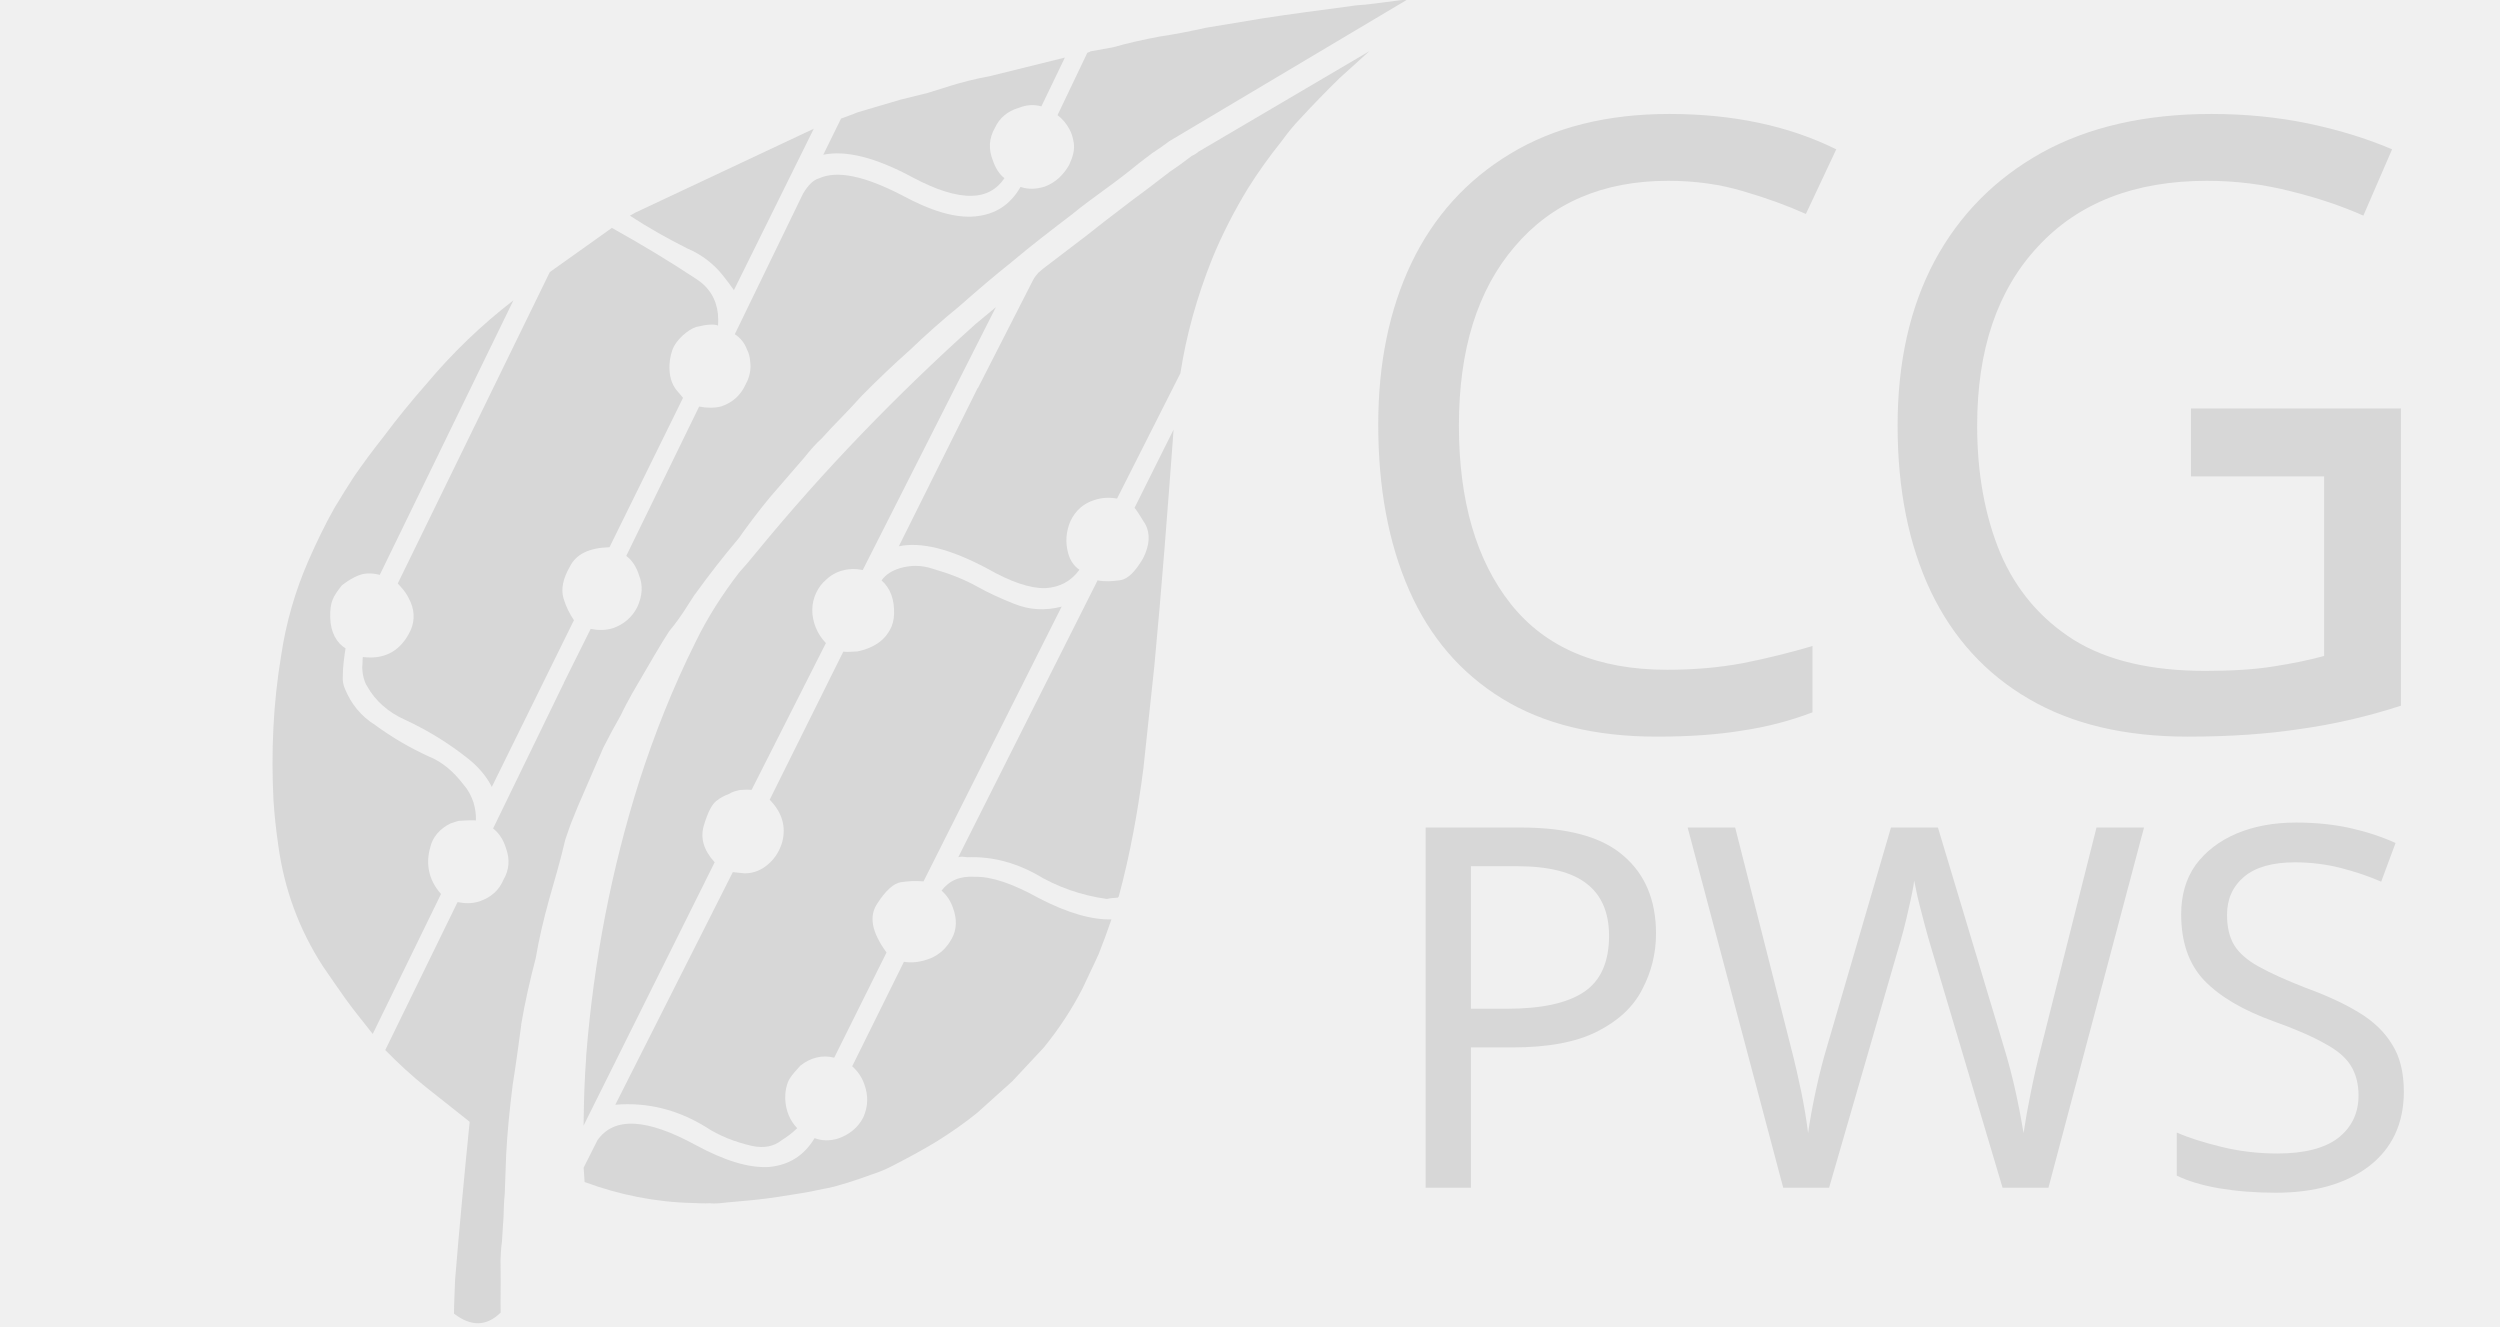
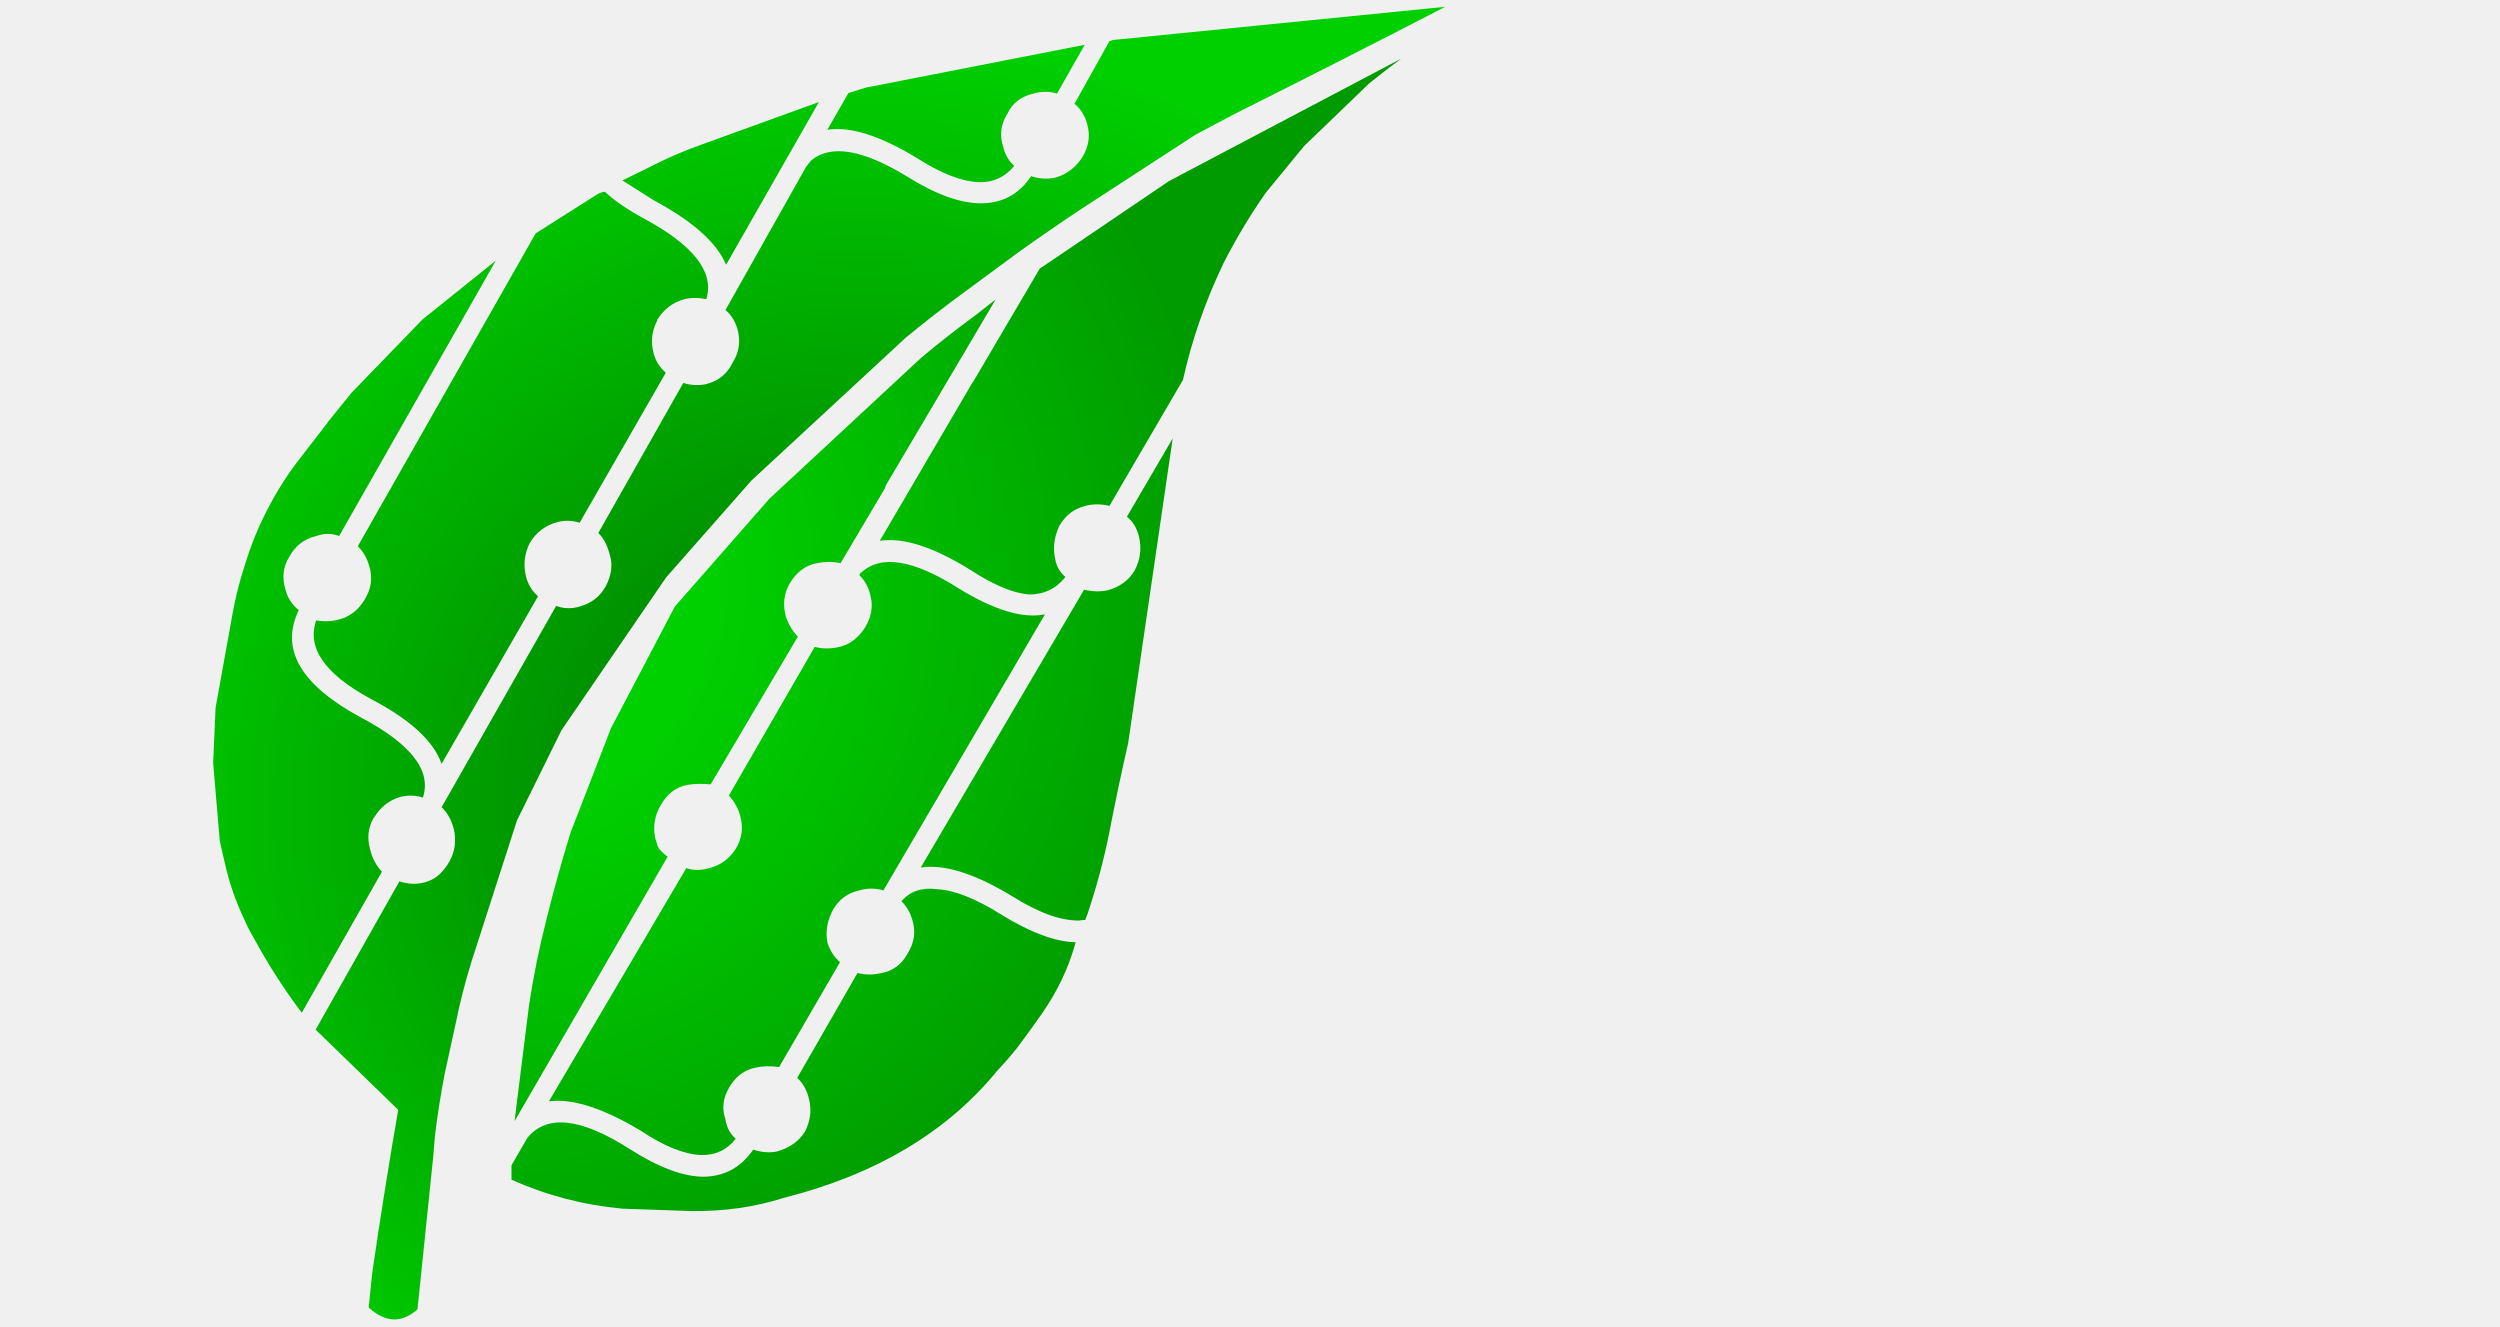
- <svg xmlns="http://www.w3.org/2000/svg" version="1.1" id="Layer_1" x="0px" y="0px" viewBox="0 0 70.7 37.5" style="enable-background:new 0 0 70.7 37.5;" xml:space="preserve">
+ <svg xmlns="http://www.w3.org/2000/svg" xmlns:xlink="http://www.w3.org/1999/xlink" version="1.1" id="Layer_1" x="0px" y="0px" viewBox="0 0 70.7 37.5" style="enable-background:new 0 0 70.7 37.5;" xml:space="preserve">
  <defs id="defs6155">
    <rect x="32.399" y="9.816" width="34.839" height="12.37" id="rect11373" />
    <rect x="32.343" y="10.781" width="36.201" height="12.597" id="rect11367" />
+     <radialGradient id="Gradient_1" gradientUnits="userSpaceOnUse" cx="0" cy="0" r="85.451" fx="0" fy="0" gradientTransform="matrix( 0.003949647, 0.9999922, 0.9999922, -0.003949647, 97.75,223.65) " spreadMethod="reflect">
+       <stop offset="23.529%" stop-color="#00CF00" id="stop594" />
+       <stop offset="72.941%" stop-color="#009B00" id="stop596" />
+     </radialGradient>
+     <radialGradient id="Gradient_2" gradientUnits="userSpaceOnUse" cx="0" cy="0" r="82.501" fx="0" fy="0" gradientTransform="matrix( 0.004090875, 0.9999916, 0.9999916, -0.004090875, 130.3,242.05) " spreadMethod="reflect">
+       <stop offset="26.275%" stop-color="#008E00" id="stop599" />
+       <stop offset="77.647%" stop-color="#00CF00" id="stop601" />
+     </radialGradient>
+     <radialGradient id="radialGradient762" gradientUnits="userSpaceOnUse" cx="0" cy="0" r="85.451" fx="0" fy="0" gradientTransform="matrix( 0.003949647, 0.9999922, 0.9999922, -0.003949647, 97.75,223.65) " spreadMethod="reflect">
+       <stop offset="23.529%" stop-color="#00CF00" id="stop758" />
+       <stop offset="72.941%" stop-color="#009B00" id="stop760" />
+     </radialGradient>
+     <radialGradient id="radialGradient768" gradientUnits="userSpaceOnUse" cx="0" cy="0" r="82.501" fx="0" fy="0" gradientTransform="matrix( 0.004090875, 0.9999916, 0.9999916, -0.004090875, 130.3,242.05) " spreadMethod="reflect">
+       <stop offset="26.275%" stop-color="#008E00" id="stop764" />
+       <stop offset="77.647%" stop-color="#00CF00" id="stop766" />
+     </radialGradient>
+     <radialGradient xlink:href="#Gradient_1" id="radialGradient840" gradientUnits="userSpaceOnUse" gradientTransform="matrix(0.00394965,0.9999922,0.9999922,-0.00394965,97.75,223.65)" cx="0" cy="0" fx="0" fy="0" r="85.451" spreadMethod="reflect" />
+     <radialGradient xlink:href="#Gradient_2" id="radialGradient842" gradientUnits="userSpaceOnUse" gradientTransform="matrix(0.00409087,0.9999916,0.9999916,-0.00409087,130.3,242.05)" cx="0" cy="0" fx="0" fy="0" r="82.501" spreadMethod="reflect" />
  </defs>
  <style type="text/css" id="style6096">
	.st0{fill:#FFFFFF;}
	.st1{opacity:0.3;fill:#B2B2B2;}
	.st2{opacity:0.6;fill:#FFFFFF;}
	.st3{opacity:0.2;fill:#878787;}
	.st4{opacity:0.17;fill:#FFFFFF;}
	.st5{opacity:0.3;fill:#C6C6C6;}
</style>
-   <path d="m 25.44,2.826 c -0.396,0.117 -0.792,0.234 -1.189,0.351 -0.143,0.064 -0.305,0.111 -0.466,0.176 l -0.503,1.023 c 0.634,-0.132 1.472,0.071 2.536,0.645 0.646,0.344 1.208,0.528 1.666,0.517 0.385,-0.006 0.704,-0.173 0.922,-0.499 -0.154,-0.119 -0.257,-0.296 -0.325,-0.493 -0.131,-0.322 -0.114,-0.635 0.051,-0.921 0.129,-0.284 0.355,-0.481 0.679,-0.575 0.215,-0.087 0.434,-0.101 0.639,-0.041 L 30.115,1.628 C 29.411,1.802 28.725,1.974 28.02,2.147 c -0.453,0.084 -0.814,0.18 -1.12,0.273 -0.306,0.093 -0.522,0.162 -0.666,0.208 l -0.795,0.197" style="mix-blend-mode:normal;fill:#d7d7d7;fill-opacity:1;fill-rule:evenodd;stroke:none;stroke-width:0.051;stroke-dasharray:none;stroke-opacity:1" id="path76" />
-   <path d="m 17.956,6.018 -0.142,0.082 c 0.536,0.351 1.069,0.647 1.618,0.924 0.415,0.175 0.762,0.447 1.022,0.779 0.1,0.122 0.2,0.263 0.301,0.403 l 2.259,-4.566 -5.059,2.378" style="mix-blend-mode:normal;fill:#d7d7d7;fill-opacity:1;fill-rule:evenodd;stroke:none;stroke-width:0.051;stroke-dasharray:none;stroke-opacity:1" id="path78" />
-   <path d="m 33.19,12.146 -1.106,2.217 c 0.039,0.034 0.141,0.193 0.304,0.458 0.145,0.266 0.13,0.597 -0.066,0.977 -0.215,0.362 -0.422,0.577 -0.64,0.61 -0.218,0.032 -0.437,0.046 -0.642,0.004 l -3.94,7.829 c 0.09,-0.024 0.164,-0.01 0.257,0.002 0.677,-0.025 1.311,0.137 1.919,0.465 0.63,0.382 1.305,0.614 2.027,0.715 0.09,-0.024 0.2,-0.031 0.309,-0.038 0.017,-0.019 0.034,-0.039 0.033,-0.057 0.311,-1.157 0.529,-2.345 0.689,-3.585 0.104,-0.961 0.208,-1.921 0.31,-2.9 0.208,-2.197 0.378,-4.427 0.545,-6.695" style="fill:#d7d7d7;fill-opacity:1;fill-rule:nonzero;stroke:none;stroke-width:0.051;stroke-dasharray:none;stroke-opacity:1" id="path80" />
-   <path d="m 28.162,8.688 -0.575,0.477 c -2.221,1.995 -4.287,4.126 -6.176,6.43 -0.17,0.213 -0.341,0.407 -0.512,0.601 -0.474,0.617 -0.892,1.268 -1.232,1.968 -0.634,1.27 -1.156,2.587 -1.585,3.917 -0.794,2.509 -1.29,5.091 -1.504,7.765 -0.005,0.202 -0.029,0.406 -0.035,0.608 -0.026,0.46 -0.033,0.919 -0.04,1.379 l 3.708,-7.447 c -0.316,-0.347 -0.411,-0.689 -0.305,-1.045 0.106,-0.355 0.22,-0.583 0.342,-0.682 0.122,-0.1 0.246,-0.163 0.372,-0.207 0.088,-0.061 0.196,-0.086 0.305,-0.111 0.11,-0.007 0.219,-0.014 0.33,-0.003 l 2.102,-4.152 c -0.255,-0.259 -0.388,-0.615 -0.386,-0.94 0.003,-0.331 0.154,-0.656 0.399,-0.859 0.177,-0.169 0.388,-0.245 0.533,-0.272 0.127,-0.026 0.291,-0.037 0.496,0.005 l 3.764,-7.432" style="fill:#d7d7d7;fill-opacity:1;fill-rule:nonzero;stroke:none;stroke-width:0.051;stroke-dasharray:none;stroke-opacity:1" id="path82" />
-   <path d="m 14.519,8.494 c -0.909,0.7 -1.722,1.486 -2.455,2.358 -0.428,0.486 -0.836,0.989 -1.225,1.509 -0.306,0.386 -0.576,0.752 -0.828,1.117 -0.184,0.287 -0.367,0.574 -0.549,0.879 -0.28,0.495 -0.523,1.006 -0.747,1.515 -0.368,0.849 -0.624,1.728 -0.765,2.672 -0.225,1.354 -0.285,2.715 -0.216,4.087 0.027,0.42 0.072,0.839 0.136,1.276 0.172,1.255 0.592,2.384 1.264,3.423 0.203,0.299 0.425,0.615 0.647,0.931 0.241,0.333 0.5,0.647 0.76,0.979 l 1.931,-3.958 c -0.374,-0.418 -0.429,-0.891 -0.304,-1.32 0.061,-0.278 0.266,-0.525 0.568,-0.673 0.054,-0.022 0.174,-0.054 0.228,-0.075 0.165,-0.01 0.329,-0.021 0.495,-0.013 0.007,-0.184 -0.022,-0.347 -0.069,-0.509 -0.068,-0.197 -0.151,-0.357 -0.29,-0.514 -0.28,-0.367 -0.61,-0.64 -0.967,-0.782 -0.529,-0.241 -1.043,-0.539 -1.525,-0.893 -0.401,-0.25 -0.68,-0.599 -0.855,-1.028 -0.044,-0.107 -0.069,-0.216 -0.059,-0.345 7.648e-4,-0.275 0.039,-0.535 0.078,-0.794 -0.248,-0.149 -0.425,-0.453 -0.433,-0.874 -0.01,-0.44 0.078,-0.589 0.325,-0.904 0.241,-0.193 0.471,-0.299 0.616,-0.327 0.127,-0.026 0.292,-0.019 0.46,0.026 L 14.519,8.494" style="mix-blend-mode:normal;fill:#d7d7d7;fill-opacity:1;fill-rule:evenodd;stroke:none;stroke-width:0.051;stroke-dasharray:none;stroke-opacity:1" id="path84" />
-   <path d="m 19.685,9.247 c 0.307,-0.075 0.508,-0.087 0.621,-0.04 0.01,-0.129 0.003,-0.239 -0.003,-0.33 -0.045,-0.419 -0.25,-0.755 -0.613,-0.988 -0.785,-0.519 -1.587,-1 -2.386,-1.444 l -1.755,1.249 -4.3,8.806 c 0.079,0.087 0.158,0.173 0.218,0.261 0.061,0.088 0.103,0.177 0.145,0.266 0.129,0.304 0.113,0.617 -0.053,0.902 -0.279,0.513 -0.724,0.725 -1.298,0.651 -0.012,0.093 -0.005,0.202 -0.018,0.295 0.006,0.091 0.012,0.183 0.036,0.273 0.024,0.09 0.048,0.18 0.109,0.268 0.228,0.407 0.597,0.732 1.069,0.941 0.624,0.29 1.196,0.639 1.737,1.063 0.328,0.254 0.566,0.533 0.714,0.835 l 2.323,-4.716 c -0.121,-0.176 -0.227,-0.389 -0.297,-0.623 -0.071,-0.252 -0.017,-0.549 0.182,-0.892 0.179,-0.36 0.553,-0.531 1.121,-0.549 l 2.079,-4.224 c -0.12,-0.158 -0.224,-0.224 -0.311,-0.438 -0.087,-0.215 -0.109,-0.559 0.003,-0.897 0.107,-0.317 0.457,-0.595 0.676,-0.669" style="mix-blend-mode:normal;fill:#d7d7d7;fill-opacity:1;fill-rule:evenodd;stroke:none;stroke-width:0.051;stroke-dasharray:none;stroke-opacity:1" id="path86" />
-   <path d="m 16.506,33.026 0.026,0.402 c 0.977,0.36 1.999,0.57 3.065,0.593 0.166,0.008 0.331,0.016 0.477,0.006 0.093,0.012 0.184,0.007 0.257,0.002 0.383,-0.043 0.766,-0.067 1.131,-0.109 0.383,-0.043 0.746,-0.103 1.109,-0.162 0.236,-0.033 0.472,-0.085 0.725,-0.138 0.218,-0.032 0.434,-0.101 0.668,-0.171 0.216,-0.069 0.432,-0.138 0.664,-0.226 0.216,-0.069 0.43,-0.156 0.625,-0.26 0.409,-0.209 0.834,-0.439 1.241,-0.685 0.388,-0.245 0.775,-0.508 1.141,-0.807 0.33,-0.296 0.659,-0.592 0.989,-0.889 0.309,-0.332 0.601,-0.644 0.893,-0.956 0.425,-0.523 0.794,-1.078 1.103,-1.685 0.145,-0.321 0.308,-0.643 0.452,-0.964 0.126,-0.32 0.252,-0.658 0.36,-0.977 -0.549,0.017 -1.241,-0.178 -2.057,-0.603 -0.742,-0.411 -1.342,-0.612 -1.8,-0.601 -0.424,-0.028 -0.727,0.101 -0.948,0.391 0.156,0.137 0.257,0.295 0.325,0.493 0.111,0.305 0.112,0.598 -0.036,0.865 -0.148,0.266 -0.339,0.444 -0.589,0.551 -0.268,0.109 -0.523,0.143 -0.764,0.104 l -1.463,2.955 c 0.156,0.137 0.277,0.313 0.344,0.51 0.111,0.305 0.113,0.617 -0.032,0.938 -0.147,0.285 -0.391,0.484 -0.714,0.596 -0.234,0.07 -0.455,0.066 -0.661,-0.013 -0.299,0.496 -0.722,0.762 -1.287,0.816 -0.566,0.036 -1.259,-0.177 -2.076,-0.62 -1.387,-0.755 -2.308,-0.807 -2.779,-0.135 l -0.391,0.777" style="fill:#d7d7d7;fill-opacity:1;fill-rule:nonzero;stroke:none;stroke-width:0.051;stroke-dasharray:none;stroke-opacity:1" id="path88" />
-   <path d="m 30.024,17.155 c -0.469,0.122 -0.911,0.095 -1.344,-0.079 -0.358,-0.142 -0.716,-0.303 -1.04,-0.484 -0.381,-0.214 -0.794,-0.371 -1.262,-0.507 -0.319,-0.108 -0.631,-0.106 -0.937,-0.014 -0.216,0.069 -0.393,0.172 -0.51,0.344 0.253,0.222 0.365,0.546 0.354,0.95 -0.007,0.184 -0.052,0.334 -0.118,0.448 -0.115,0.209 -0.271,0.348 -0.467,0.452 -0.16,0.084 -0.322,0.131 -0.449,0.157 -0.165,0.01 -0.292,0.019 -0.403,0.007 l -2.081,4.187 c 0.353,0.363 0.47,0.759 0.352,1.207 -0.076,0.243 -0.193,0.434 -0.366,0.592 -0.191,0.177 -0.422,0.284 -0.697,0.283 -0.111,-0.011 -0.222,-0.023 -0.332,-0.034 l -3.323,6.578 c 0.913,-0.077 1.77,0.144 2.553,0.626 0.383,0.251 0.816,0.425 1.319,0.54 0.335,0.07 0.607,0.016 0.834,-0.163 0.159,-0.102 0.299,-0.203 0.437,-0.34 -0.432,-0.449 -0.387,-1.118 -0.209,-1.404 0.066,-0.114 0.213,-0.266 0.298,-0.363 0.283,-0.226 0.622,-0.315 0.958,-0.226 l 1.48,-2.975 c -0.422,-0.578 -0.506,-1.032 -0.254,-1.396 0.234,-0.363 0.46,-0.561 0.659,-0.592 0.2,-0.031 0.419,-0.045 0.641,-0.023 l 3.907,-7.772" style="fill:#d7d7d7;fill-opacity:1;fill-rule:nonzero;stroke:none;stroke-width:0.051;stroke-dasharray:none;stroke-opacity:1" id="path90" />
-   <path d="M 37.877,2.215 38.727,1.446 33.899,4.286 C 33.83,4.345 33.759,4.386 33.705,4.408 L 33.355,4.669 c -0.088,0.061 -0.176,0.121 -0.264,0.182 l -0.682,0.521 c -0.245,0.181 -0.491,0.362 -0.718,0.541 -0.315,0.24 -0.63,0.48 -0.927,0.72 l -1.26,0.961 c -0.052,0.04 -0.087,0.079 -0.139,0.119 -0.051,0.058 -0.103,0.117 -0.152,0.211 l -1.549,3.034 -0.017,0.019 -2.228,4.472 c 0.634,-0.132 1.454,0.072 2.499,0.629 0.666,0.379 1.21,0.565 1.65,0.555 0.402,-0.026 0.721,-0.193 0.958,-0.52 -0.173,-0.117 -0.276,-0.294 -0.325,-0.493 -0.073,-0.289 -0.056,-0.584 0.072,-0.885 0.146,-0.303 0.372,-0.501 0.678,-0.594 0.198,-0.068 0.417,-0.082 0.639,-0.041 l 1.792,-3.545 C 33.551,9.463 33.85,8.398 34.277,7.325 34.562,6.628 34.905,5.964 35.287,5.335 35.587,4.857 35.907,4.414 36.247,3.989 36.416,3.758 36.586,3.545 36.775,3.35 37.135,2.96 37.497,2.588 37.877,2.215" style="fill:#d7d7d7;fill-opacity:1;fill-rule:nonzero;stroke:none;stroke-width:0.051;stroke-dasharray:none;stroke-opacity:1" id="path92" />
-   <path d="m 39.807,-0.018 c -0.401,0.044 -0.801,0.106 -1.201,0.15 -0.146,0.009 -0.292,0.019 -0.437,0.046 -0.819,0.107 -1.638,0.215 -2.455,0.34 -0.526,0.089 -1.053,0.177 -1.616,0.268 -0.452,0.102 -0.887,0.185 -1.305,0.248 -0.453,0.084 -0.906,0.186 -1.32,0.304 l -0.635,0.114 c -0.017,0.019 -0.054,0.022 -0.089,0.042 L 29.907,3.256 c 0.135,0.102 0.254,0.241 0.337,0.4 0.062,0.108 0.095,0.223 0.121,0.377 0.031,0.201 -0.017,0.387 -0.13,0.633 -0.165,0.286 -0.39,0.502 -0.695,0.613 -0.234,0.07 -0.453,0.084 -0.679,0.007 C 28.565,5.8 28.142,6.066 27.577,6.12 27.011,6.174 26.319,5.962 25.502,5.519 24.458,4.98 23.677,4.809 23.16,5.044 22.998,5.091 22.86,5.228 22.71,5.476 l -1.93,3.976 c 0.153,0.1 0.272,0.239 0.339,0.419 0.063,0.124 0.088,0.233 0.095,0.342 0.032,0.218 -0.009,0.441 -0.124,0.65 -0.145,0.321 -0.371,0.519 -0.694,0.631 -0.199,0.049 -0.419,0.045 -0.624,0.003 l -2.061,4.223 0.019,0.017 c 0.154,0.118 0.277,0.313 0.347,0.547 0.109,0.268 0.091,0.563 -0.054,0.884 -0.147,0.285 -0.373,0.482 -0.678,0.594 -0.216,0.069 -0.436,0.065 -0.641,0.023 l -0.764,1.535 c 0.001,0.018 0.001,0.018 -0.016,0.038 l -1.979,4.071 c 0.174,0.136 0.296,0.33 0.366,0.564 0.111,0.305 0.093,0.6 -0.072,0.885 -0.128,0.302 -0.353,0.499 -0.676,0.612 -0.216,0.069 -0.418,0.063 -0.623,0.021 l -2.045,4.185 c 0.373,0.38 0.763,0.74 1.169,1.063 0.406,0.323 0.792,0.628 1.179,0.934 l 0.039,0.034 c -0.146,1.459 -0.289,2.954 -0.412,4.466 -0.013,0.368 -0.03,0.681 -0.031,0.956 0.482,0.373 0.922,0.363 1.319,-0.029 -0.006,-0.385 0.006,-0.771 -3.18e-4,-1.156 l -0.003,-0.33 c 0.008,-0.166 0.014,-0.35 0.04,-0.516 l 0.046,-0.718 c 0.005,-0.202 0.01,-0.423 0.033,-0.626 l 0.04,-1.103 c 0.032,-0.644 0.1,-1.309 0.185,-1.993 0.092,-0.575 0.166,-1.13 0.241,-1.685 l -0.001,-0.018 c 0.107,-0.631 0.25,-1.263 0.412,-1.879 0.093,-0.556 0.224,-1.097 0.372,-1.638 0.165,-0.579 0.331,-1.14 0.46,-1.699 l 0.108,-0.319 c 0.077,-0.225 0.174,-0.433 0.253,-0.64 0.24,-0.547 0.479,-1.113 0.72,-1.66 0.163,-0.322 0.327,-0.626 0.492,-0.912 0.097,-0.208 0.212,-0.417 0.327,-0.626 0.215,-0.362 0.43,-0.743 0.645,-1.105 0.132,-0.229 0.266,-0.439 0.399,-0.649 0.086,-0.097 0.17,-0.213 0.254,-0.328 l 0.134,-0.192 c 0.117,-0.173 0.217,-0.344 0.334,-0.517 l 0.017,-0.019 c 0.388,-0.538 0.795,-1.06 1.221,-1.564 0.286,-0.404 0.591,-0.808 0.897,-1.176 0.325,-0.369 0.649,-0.757 0.974,-1.126 0.17,-0.213 0.324,-0.388 0.48,-0.526 0.171,-0.194 0.36,-0.39 0.55,-0.585 0.189,-0.196 0.396,-0.411 0.584,-0.624 0.448,-0.451 0.898,-0.883 1.367,-1.298 0.449,-0.432 0.918,-0.847 1.407,-1.246 0.469,-0.415 0.956,-0.832 1.48,-1.25 0.54,-0.456 1.117,-0.897 1.694,-1.337 C 30.638,5.796 30.954,5.574 31.252,5.353 31.585,5.112 31.9,4.872 32.214,4.613 32.336,4.514 32.459,4.433 32.581,4.333 32.74,4.231 32.916,4.11 33.073,3.99 l 6.734,-4.007" style="mix-blend-mode:normal;fill:#d7d7d7;fill-opacity:1;fill-rule:evenodd;stroke:none;stroke-width:0.051;stroke-dasharray:none;stroke-opacity:1" id="path94" />
-   <text xml:space="preserve" style="font-style:normal;font-variant:normal;font-weight:normal;font-stretch:normal;font-size:24px;font-family:Vidaloka;-inkscape-font-specification:Vidaloka;fill:#d7d7d7;fill-opacity:1;fill-rule:evenodd;stroke:none;stroke-width:0.05;stroke-miterlimit:1;stroke-dasharray:none;stroke-opacity:1" x="37.506" y="20.597" id="text25651">
-     <tspan id="tspan25649" x="37.506" y="20.597" style="font-size:24px">CG</tspan>
-   </text>
-   <text xml:space="preserve" style="font-style:normal;font-variant:normal;font-weight:normal;font-stretch:normal;font-size:14.267px;font-family:Vidaloka;-inkscape-font-specification:Vidaloka;fill:#d7d7d7;fill-opacity:1;fill-rule:evenodd;stroke:none;stroke-width:0.05;stroke-miterlimit:1;stroke-dasharray:none;stroke-opacity:1" x="38.925" y="33.591" id="text25655">
-     <tspan id="tspan25653" x="38.925" y="33.591" style="font-size:14.267px">PWS</tspan>
-   </text>
+   <g id="g617" transform="matrix(0.3409073,0,0,0.3409073,-20.03413,-59.67076)">
+     <path fill="url(#Gradient_1)" stroke="none" d="m 111,270.35 q -6.1,-3.9 -8.5,-0.9 l -1.3,2.25 v 1.2 q 4.35,1.95 9.2,2.4 l 5.7,0.2 q 4.1,0.05 7.7,-1.1 11.45,-2.9 17.7,-10.55 0.85,-0.9 1.65,-1.9 1.05,-1.4 2.1,-2.9 1.9,-2.75 2.75,-5.85 -2.5,-0.05 -6.1,-2.25 -3.25,-2.05 -5.4,-2.15 -1.9,-0.25 -2.95,1 0.65,0.65 0.9,1.55 0.45,1.45 -0.4,2.8 -0.75,1.35 -2.15,1.6 -1,0.25 -2,0 l -5,8.7 q 0.7,0.65 0.95,1.65 0.4,1.4 -0.3,2.8 -0.75,1.2 -2.3,1.65 -0.95,0.2 -2,-0.15 -1.5,2.2 -4.1,2.25 -2.55,0 -6.15,-2.3 m 19.2,-47.8 h -0.05 l -0.1,0.2 q 0.1,0.1 0.15,0.15 0.55,0.6 0.75,1.45 0.4,1.35 -0.4,2.7 -0.85,1.35 -2.15,1.65 -1.05,0.25 -2.05,0 l -7.1,12.3 v 0.05 q 0.65,0.7 0.9,1.6 0.45,1.5 -0.35,2.8 -0.8,1.25 -2.2,1.6 -1,0.3 -1.9,0 l -11.4,19.35 q 2.9,-0.4 7.65,2.45 2.85,1.9 4.95,2 1.8,0.05 2.9,-1.35 -0.7,-0.6 -0.85,-1.6 -0.4,-1.15 0.1,-2.25 0.1,-0.2 0.2,-0.4 0.1,-0.15 0.2,-0.3 0.75,-1.1 2,-1.35 0.85,-0.2 1.95,-0.05 l 5.05,-8.7 q -0.75,-0.65 -1.05,-1.65 -0.25,-1.4 0.5,-2.75 0.75,-1.25 2.15,-1.55 1,-0.3 2,0 l 13.4,-22.9 q -2.75,0.55 -7.15,-2.15 -5.65,-3.6 -8.1,-1.3 m 11.2,-22.7 -1.8,1.4 q -2.25,1.65 -4.4,3.45 l -12.6,11.7 -7.85,8.95 -5.3,10.1 -3.35,8.65 q -1.1,3.55 -2,7.2 -0.9,3.5 -1.45,7.15 l -1.2,9.6 12.7,-21.95 q -0.7,-0.5 -0.85,-0.95 -0.15,-0.45 -0.2,-0.65 0,-0.2 -0.05,-0.4 -0.1,-1.25 0.55,-2.3 0.75,-1.35 2.15,-1.65 0.95,-0.15 1.95,-0.05 l 0.05,-0.05 7.2,-12.2 q -0.7,-0.75 -1,-1.7 -0.4,-1.5 0.35,-2.75 0.85,-1.4 2.25,-1.65 1,-0.2 1.95,0 l 3.7,-6.25 0.05,-0.2 9.1,-15.4 0.05,-0.05 m 14.65,11.55 -3.8,6.5 q 0.75,0.6 1,1.65 0.35,1.45 -0.35,2.8 -0.75,1.25 -2.25,1.65 -0.95,0.2 -1.95,-0.05 L 135.15,247 q 2.95,-0.45 7.7,2.45 3.1,1.95 5.4,1.95 0.3,-0.05 0.55,-0.05 0.05,-0.2 0.15,-0.4 1.15,-3.4 1.85,-6.9 0.7,-3.65 1.55,-7.35 l 3.7,-25.3 m 16.3,-29.45 q 1.3,-1.05 2.65,-2.05 l -19.25,10.15 -10.7,7.25 -0.05,0.05 -5.5,9.35 -0.05,0.05 -7.7,13.15 q 2.9,-0.45 7.5,2.4 2.9,1.9 4.9,2.05 1.85,0 3,-1.45 -0.7,-0.6 -0.85,-1.5 -0.3,-1.4 0.35,-2.75 0.75,-1.3 2.15,-1.65 0.95,-0.25 2,0 l 6.1,-10.45 q 1.1,-4.95 3.35,-9.65 1.55,-3.05 3.5,-5.85 l 3.2,-3.9 z" id="path834" style="enable-background:new 0 0 70.7 37.5;fill:url(#radialGradient840)" />
+     <path fill="url(#Gradient_2)" stroke="none" d="m 85.9,210.15 -2.55,3.3 q -2.05,2.75 -3.4,6 -0.5,1.25 -0.9,2.55 -0.65,2 -1,4 l -1.4,7.75 -0.2,4.6 0.55,6.45 0.4,1.75 q 0.55,2.5 1.65,4.8 0.35,0.8 0.8,1.55 1.65,3.05 3.8,5.95 l 0.15,0.2 6.65,-11.7 q -0.7,-0.75 -0.95,-1.75 -0.45,-1.45 0.25,-2.7 l 0.05,-0.05 q 0.8,-1.3 2.15,-1.7 1,-0.25 1.9,0.05 1.1,-3.35 -5.15,-6.65 -7.5,-4.05 -5.15,-8.9 -0.85,-0.7 -1.1,-1.7 -0.45,-1.5 0.3,-2.7 0.75,-1.4 2.25,-1.75 0.95,-0.35 1.9,0 l 13,-22.85 -6.1,4.9 -5.9,6.1 -1.9,2.35 -0.1,0.15 m 40.15,-21.8 -0.4,0.5 -6.7,11.9 q 0.7,0.6 1,1.6 0.4,1.5 -0.4,2.75 -0.65,1.4 -2.2,1.8 -0.95,0.2 -1.9,-0.1 l -7.05,12.45 0.05,0.05 q 0.6,0.6 0.9,1.75 0.4,1.25 -0.35,2.65 -0.7,1.25 -2.15,1.65 -1,0.3 -1.95,-0.05 L 95.4,242 q 0.7,0.65 1,1.75 0.35,1.5 -0.35,2.75 -0.75,1.3 -1.8,1.65 -1.1,0.4 -2.35,0 l -6.95,12.3 6.85,6.65 q -1.15,6.65 -2.15,13.5 l -0.3,2.9 q 2.1,1.9 4.05,0.15 l 1.35,-13.1 v -0.1 l 0.1,-1.2 q 0.3,-2.5 0.8,-5.1 l 1.1,-5.05 v -0.05 q 0.65,-2.9 1.6,-5.7 l 3.3,-10.25 3.7,-7.5 8.7,-12.7 0.05,-0.05 7,-7.95 12.8,-11.85 q 2.25,-1.85 4.55,-3.55 l 4.75,-3.5 q 2.65,-1.9 5.45,-3.75 l 9.3,-6.05 3.4,-1.8 q 8.7,-4.35 17.3,-8.8 l -27.55,2.75 -0.3,0.1 -2.9,5.2 q 0.75,0.6 1.05,1.65 0.4,1.4 -0.35,2.7 -0.8,1.3 -2.2,1.75 -1.05,0.25 -2.1,-0.1 -1.45,2.2 -4.05,2.25 -2.6,0.05 -6.2,-2.2 -5.55,-3.4 -8,-1.35 m 1.35,-2.55 q 2.9,-0.45 7.6,2.45 2.85,1.8 4.95,1.9 1.8,0.05 2.95,-1.35 -0.7,-0.65 -0.9,-1.55 -0.5,-1.5 0.35,-2.8 0.6,-1.3 2.15,-1.65 1,-0.3 1.95,0 l 2.3,-4.05 -18.15,3.55 -1.45,0.45 -1.75,3.05 m -17,4.2 2.6,1.65 q 4.85,2.6 6,5.35 l 7.7,-13.5 -9.8,3.55 q -2.25,0.8 -4.45,1.95 l -2.05,1 m 1.85,3.2 q -2.05,-1.1 -3.3,-2.25 h -0.15 l -0.4,0.15 -5.2,3.3 -14.75,25.95 q 0.7,0.7 0.95,1.65 0.45,1.45 -0.4,2.8 -0.7,1.15 -1.85,1.55 -1.1,0.35 -2.15,0.15 -1.2,3.4 4.5,6.5 4.9,2.55 5.9,5.4 l 8,-13.9 q -0.75,-0.65 -1,-1.65 -0.35,-1.4 0.3,-2.75 0.8,-1.35 2.3,-1.75 0.9,-0.25 1.85,0.05 L 114,205.95 q -0.75,-0.65 -1,-1.55 -0.4,-1.5 0.3,-2.8 v -0.05 q 0.8,-1.3 2.25,-1.7 0.85,-0.2 1.8,0 l 0.05,-0.15 q 0.85,-3.25 -5.15,-6.5 z" id="path836" style="enable-background:new 0 0 70.7 37.5;fill:url(#radialGradient842)" />
+   </g>
</svg>
